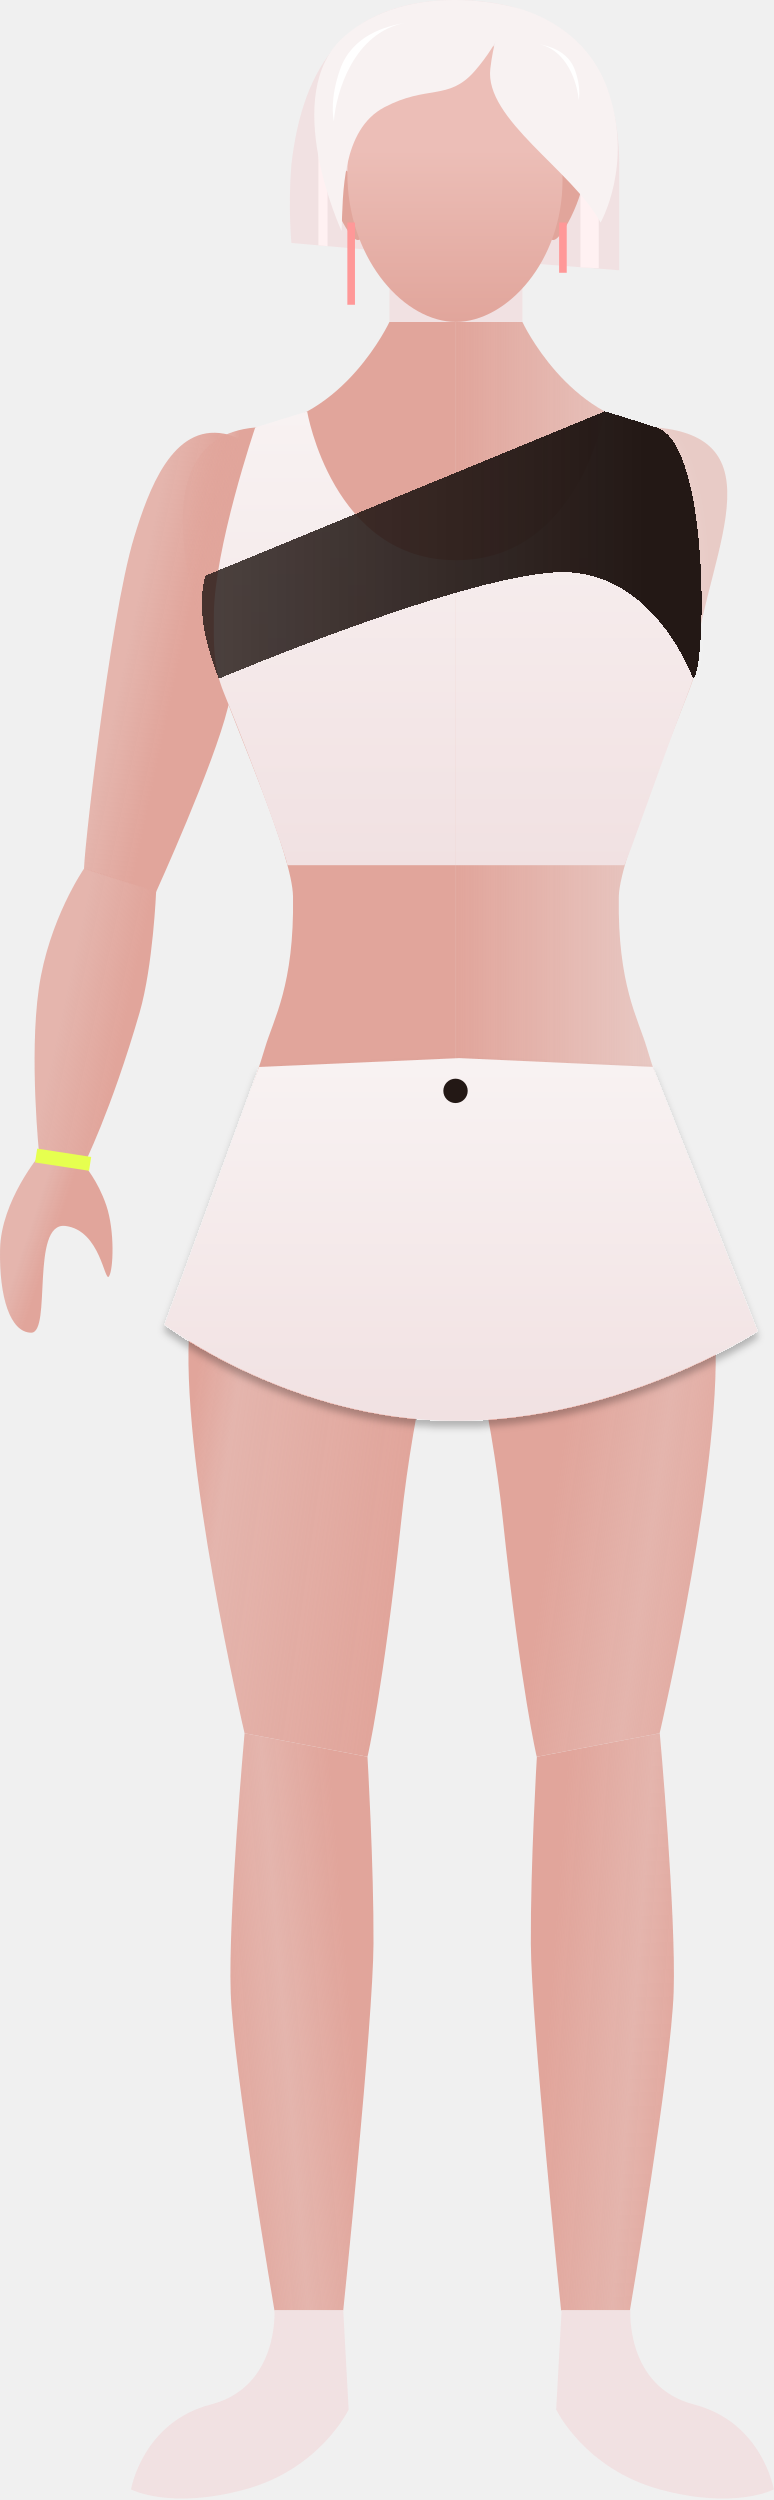
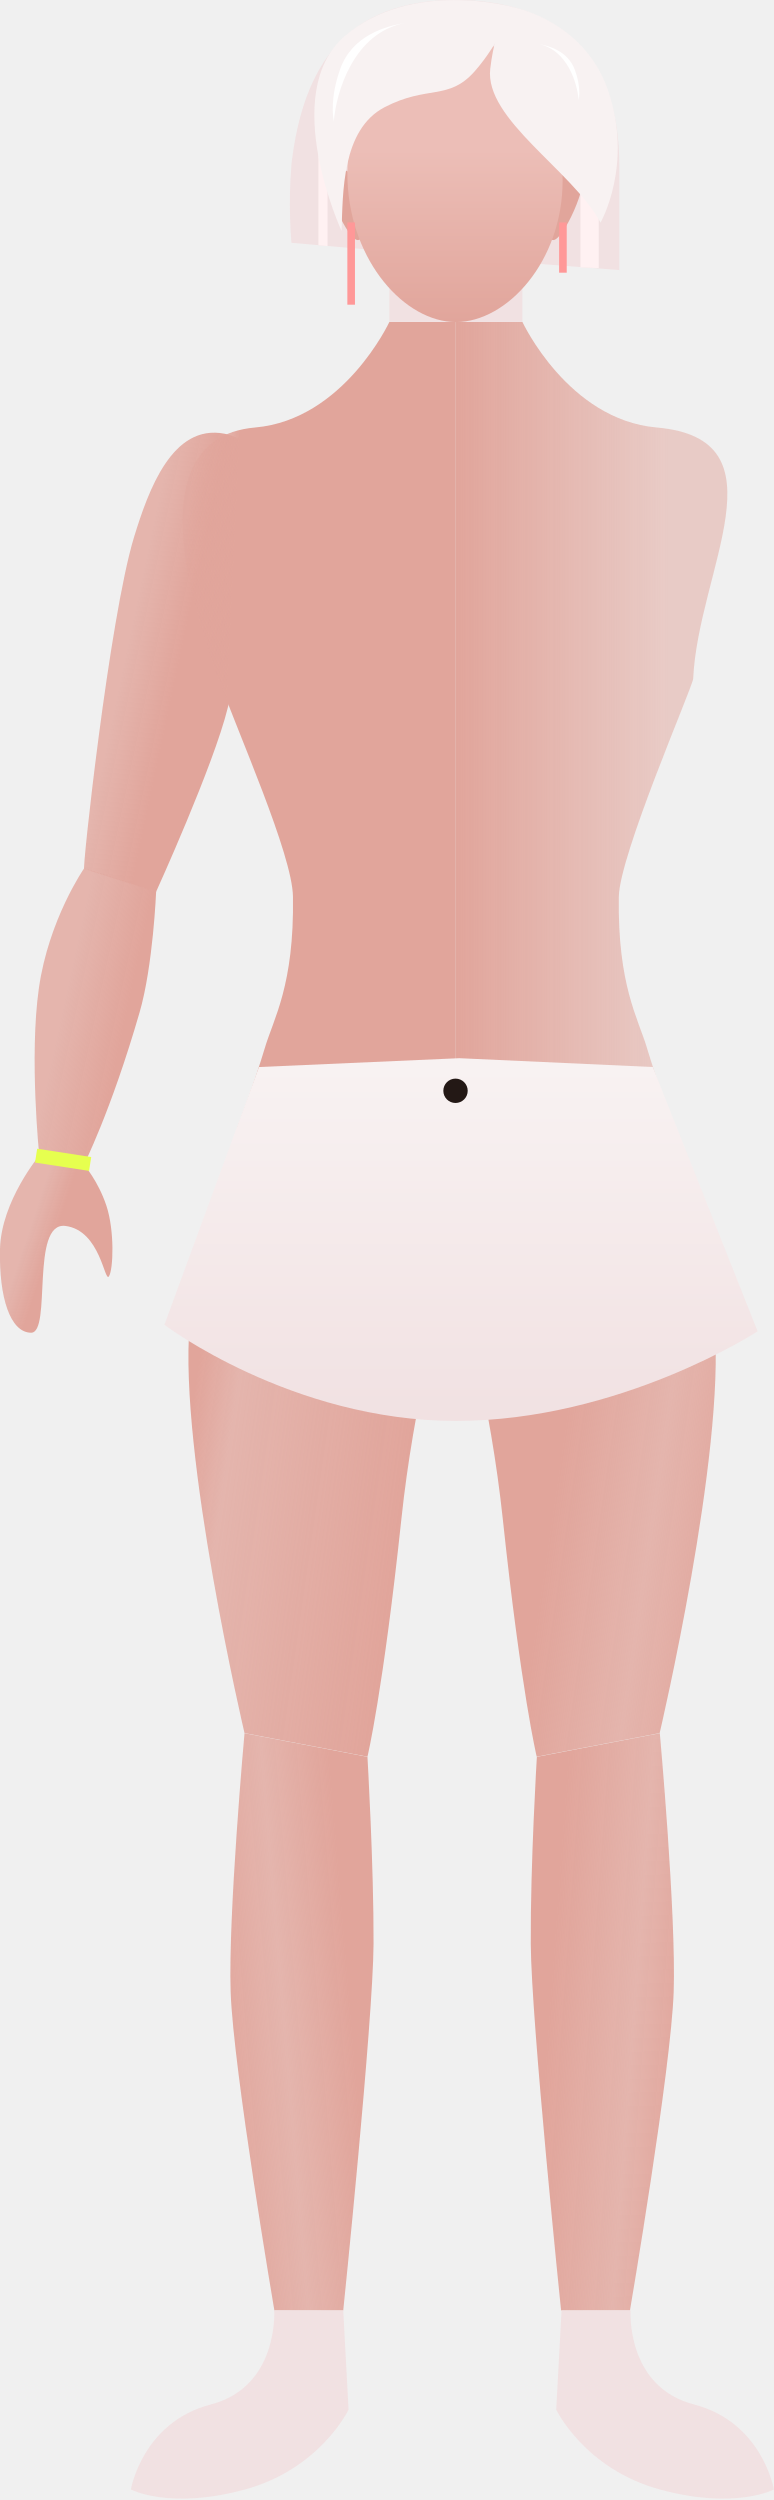
- <svg xmlns="http://www.w3.org/2000/svg" width="508" height="1641" viewBox="0 0 508 1641" fill="none">
-   <path d="M406.179 588.595C405.316 646.772 418.97 668.702 424.65 688.019C431.125 709.995 442.94 740.878 442.94 740.878H299.259V211.306H342.881C342.881 211.306 372.803 275.46 430.966 280.596C516.552 288.141 458.276 374.134 454.959 445.515C454.709 450.81 406.565 561.006 406.179 588.595Z" fill="url(#paint0_linear_710_3)" />
-   <path d="M147.424 284.747C113.117 277.998 97.531 321.654 88.057 352.583C71.653 406.034 53.364 574.907 55.341 570.316L102.462 585.474C102.462 585.474 140.313 502.208 149.537 464.62C158.784 427.032 203.679 295.815 147.424 284.747Z" fill="url(#paint1_linear_710_3)" />
-   <path d="M102.5 584.952L55.234 570.028C55.234 570.028 31.968 603.64 25.493 648.841C19.018 694.042 25.811 758.742 25.811 758.742L54.711 765.355C54.711 765.355 72.796 729.721 91.631 664.658C100.469 634.115 102.5 584.952 102.5 584.952Z" fill="url(#paint2_linear_710_3)" />
-   <path d="M55.091 764.565L26.191 757.952C26.191 757.952 0.699 788.268 0.04 819.992C-0.618 851.694 6.788 874.67 20.466 874.784C34.143 874.897 19.852 801.857 42.958 804.721C66.042 807.584 68.609 842.263 71.54 837.809C74.471 833.355 75.38 807.834 69.791 791.29C64.202 774.723 55.114 764.61 55.114 764.61L55.091 764.565Z" fill="url(#paint3_linear_710_3)" />
-   <path d="M192.339 588.595C193.203 646.772 179.548 668.702 173.868 688.019C167.393 709.995 155.578 740.878 155.578 740.878H299.259V211.306H255.637C255.637 211.306 225.715 275.46 167.552 280.596C81.966 288.141 136.357 425.107 143.56 445.515C155.76 480.171 191.953 561.006 192.339 588.595Z" fill="url(#paint4_linear_710_3)" />
-   <path d="M299.259 567.96V367.726C380.369 367.726 396.909 270.051 396.909 270.051L430.989 280.596C430.989 280.596 458.185 360.59 458.139 404.541C458.139 421.244 459.003 436.493 451.664 454.537C429.45 512.891 413.176 561.246 409.837 567.937H299.282" fill="url(#paint5_linear_710_3)" />
-   <path d="M299.259 567.96V367.726C218.149 367.726 201.609 270.051 201.609 270.051L167.529 280.596C167.529 280.596 140.333 360.59 140.379 404.541C140.379 421.244 139.515 436.493 146.854 454.537C170.278 512.055 187.204 560.347 188.681 567.937H299.236" fill="url(#paint6_linear_710_3)" />
-   <g filter="url(#filter0_d_710_3)">
-     <path d="M396.909 270.051L134.63 377.975C129.041 400.996 135.312 423.585 143.582 445.515C143.582 445.515 308.688 375.566 369.418 375.566C430.148 375.566 454.981 445.515 454.981 445.515C463.706 440.243 466.341 291.89 430.989 280.596C398 270.051 396.909 270.051 396.909 270.051Z" fill="url(#paint7_linear_710_3)" shape-rendering="crispEdges" />
+ <svg xmlns="http://www.w3.org/2000/svg" version="1.1" id="Layer_1" x="0px" y="0px" viewBox="0 0 508 1641" style="enable-background:new 0 0 508 1641;" xml:space="preserve">
+   <style type="text/css">
+ 	.st0{fill:url(#SVGID_1_);}
+ 	.st1{fill:url(#SVGID_00000133491711082077332650000007330376591829503674_);}
+ 	.st2{fill:url(#SVGID_00000038405831909705328020000017568556535846521518_);}
+ 	.st3{fill:url(#SVGID_00000128473732927920111600000018331255566968426428_);}
+ 	.st4{fill:url(#SVGID_00000148633191866579293500000002950571627525246086_);}
+ 	.st5{fill:#F1E1E2;}
+ 	.st6{fill:url(#SVGID_00000031923099790332239440000009250418657147006640_);}
+ 	.st7{fill:url(#SVGID_00000134250867363384230570000001471714817594782387_);}
+ 	.st8{fill:url(#SVGID_00000150792888885233649980000014664893442113776270_);}
+ 	.st9{fill:#E1A59B;}
+ 	.st10{fill:url(#SVGID_00000136410841077508105710000011087155841539214999_);}
+ 	.st11{fill:#FFF1F2;}
+ 	.st12{fill:#F8F2F2;}
+ 	.st13{fill:url(#SVGID_00000129194117606379138540000014597632920542064782_);}
+ 	.st14{fill:url(#SVGID_00000063599826927543884180000009670199996285129385_);}
+ 	.st15{fill:#FF9898;}
+ 	.st16{fill:#FFFFFF;}
+ 	.st17{fill:#E6FF4F;}
+ 	.st18{fill:#231815;}
+ </style>
+   <linearGradient id="SVGID_1_" gradientUnits="userSpaceOnUse" x1="439" y1="1165.908" x2="299" y2="1165.908" gradientTransform="matrix(1 0 0 -1 0 1642)">
+     <stop offset="0" style="stop-color:#E1A59B;stop-opacity:0.49" />
+     <stop offset="1" style="stop-color:#E1A59B" />
+   </linearGradient>
+   <path class="st0" d="M406.2,588.6c-0.9,58.2,12.8,80.1,18.5,99.4c6.5,22,18.3,52.9,18.3,52.9H299.3V211.3h43.6  c0,0,29.9,64.2,88.1,69.3c85.6,7.5,27.3,93.5,24,164.9C454.7,450.8,406.6,561,406.2,588.6z" />
+   <linearGradient id="SVGID_00000018227103298906464740000005930171291111003541_" gradientUnits="userSpaceOnUse" x1="83.54" y1="1215.638" x2="154.54" y2="1200.638" gradientTransform="matrix(1 0 0 -1 0 1642)">
+     <stop offset="0" style="stop-color:#E1A59B;stop-opacity:0.79" />
+     <stop offset="0.484" style="stop-color:#E1A59B" />
+     <stop offset="1" style="stop-color:#E1A59B" />
+   </linearGradient>
+   <path style="fill:url(#SVGID_00000018227103298906464740000005930171291111003541_);" d="M147.4,284.7  c-34.3-6.7-49.9,36.9-59.4,67.8C71.7,406,53.4,574.9,55.3,570.3l47.1,15.2c0,0,37.9-83.3,47.1-120.9  C158.8,427,203.7,295.8,147.4,284.7z" />
+   <linearGradient id="SVGID_00000080198649064961473160000006495248262178800018_" gradientUnits="userSpaceOnUse" x1="41.067" y1="977.331" x2="88.281" y2="967.069" gradientTransform="matrix(1 0 0 -1 0 1642)">
+     <stop offset="0" style="stop-color:#E1A59B;stop-opacity:0.79" />
+     <stop offset="0.854" style="stop-color:#E1A59B" />
+     <stop offset="1" style="stop-color:#E1A59B" />
+   </linearGradient>
+   <path style="fill:url(#SVGID_00000080198649064961473160000006495248262178800018_);" d="M102.5,585L55.2,570  c0,0-23.3,33.6-29.7,78.8s0.3,109.9,0.3,109.9l28.9,6.6c0,0,18.1-35.6,36.9-100.7C100.5,634.1,102.5,585,102.5,585z" />
+   <linearGradient id="SVGID_00000135692531286784176110000004568413182500557976_" gradientUnits="userSpaceOnUse" x1="17.426" y1="828.845" x2="58.446" y2="815.089" gradientTransform="matrix(1 0 0 -1 0 1642)">
+     <stop offset="0" style="stop-color:#E1A59B;stop-opacity:0.79" />
+     <stop offset="0.385" style="stop-color:#E1A59B" />
+     <stop offset="1" style="stop-color:#E1A59B" />
+   </linearGradient>
+   <path style="fill:url(#SVGID_00000135692531286784176110000004568413182500557976_);" d="M55.1,764.6L26.2,758  c0,0-25.5,30.3-26.2,62c-0.7,31.7,6.7,54.7,20.4,54.8c13.7,0.1-0.6-72.9,22.5-70.1c23.1,2.9,25.7,37.5,28.6,33.1  c2.9-4.5,3.8-30-1.7-46.5C64.2,774.7,55.1,764.6,55.1,764.6L55.1,764.6z" />
+   <linearGradient id="SVGID_00000120524902519058013140000007641713343999513485_" gradientUnits="userSpaceOnUse" x1="148.376" y1="1169.733" x2="117.376" y2="1171.233" gradientTransform="matrix(1 0 0 -1 0 1642)">
+     <stop offset="0" style="stop-color:#E1A59B" />
+     <stop offset="1" style="stop-color:#E1A59B;stop-opacity:0.32" />
+   </linearGradient>
+   <path style="fill:url(#SVGID_00000120524902519058013140000007641713343999513485_);" d="M192.3,588.6c0.9,58.2-12.8,80.1-18.5,99.4  c-6.5,22-18.3,52.9-18.3,52.9h143.7V211.3h-43.6c0,0-29.9,64.2-88.1,69.3c-85.6,7.5-31.2,144.5-24,164.9  C155.8,480.2,192,561,192.3,588.6z" />
+   <path class="st5" d="M342.9,151.6h-87.3v59.7h87.3V151.6z" />
+   <linearGradient id="SVGID_00000120536867056800853590000006209033161665275297_" gradientUnits="userSpaceOnUse" x1="127.717" y1="729.268" x2="273.106" y2="708.318" gradientTransform="matrix(1 0 0 -1 0 1642)">
+     <stop offset="0" style="stop-color:#E1A59B" />
+     <stop offset="0.187" style="stop-color:#E1A59B;stop-opacity:0.79" />
+     <stop offset="1" style="stop-color:#E1A59B" />
+   </linearGradient>
+   <path style="fill:url(#SVGID_00000120536867056800853590000006209033161665275297_);" d="M209.6,716.1c0,0-77.8,69.2-85.1,153.3  c-7.3,84.1,36,268.2,36,268.2l80.7,15.5c0,0,10.2-42.4,22.3-156.3c15.9-149,70.5-278.5,70.5-278.5L209.6,716.1L209.6,716.1z" />
+   <linearGradient id="SVGID_00000014621669291821035530000007451058720587561117_" gradientUnits="userSpaceOnUse" x1="371.076" y1="706.942" x2="495.607" y2="688.552" gradientTransform="matrix(1 0 0 -1 0 1642)">
+     <stop offset="0" style="stop-color:#E1A59B" />
+     <stop offset="0.524" style="stop-color:#E1A59B;stop-opacity:0.79" />
+     <stop offset="1" style="stop-color:#E1A59B" />
+   </linearGradient>
+   <path style="fill:url(#SVGID_00000014621669291821035530000007451058720587561117_);" d="M383.9,716.1c0,0,77.8,69.2,85.1,153.3  s-36,268.2-36,268.2l-80.7,15.5c0,0-10.2-42.4-22.3-156.3c-15.9-149-70.5-278.5-70.5-278.5L383.9,716.1L383.9,716.1z" />
+   <g>
+     <linearGradient id="SVGID_00000064320240446110851090000012451435452372897187_" gradientUnits="userSpaceOnUse" x1="302.644" y1="941.641" x2="302.644" y2="709.363" gradientTransform="matrix(1 0 0 -1 0 1642)">
+       <stop offset="0" style="stop-color:#F8F2F2" />
+       <stop offset="1" style="stop-color:#F1E1E2" />
+     </linearGradient>
+     <path style="fill:url(#SVGID_00000064320240446110851090000012451435452372897187_);" d="M170,700.4l131.5-5.8l127,5.8l68.8,173.5   c0,0-90.3,58.8-198.1,58.8c-107.8,0-191.3-63.1-191.3-63.1L170,700.4z" />
  </g>
-   <path d="M342.927 151.606H255.637V211.306H342.927V151.606Z" fill="#F1E1E2" />
-   <path d="M209.584 716.131C209.584 716.131 131.813 785.33 124.52 869.46C117.227 953.59 160.531 1137.69 160.531 1137.69L241.21 1153.14C241.21 1153.14 251.366 1110.74 263.521 996.882C279.425 847.848 333.998 718.403 333.998 718.403L209.561 716.108L209.584 716.131Z" fill="url(#paint8_linear_710_3)" />
-   <path d="M383.936 716.131C383.936 716.131 461.707 785.33 469 869.46C476.293 953.59 432.989 1137.69 432.989 1137.69L352.31 1153.14C352.31 1153.14 342.154 1110.74 329.999 996.882C314.095 847.848 259.522 718.403 259.522 718.403L383.959 716.108L383.936 716.131Z" fill="url(#paint9_linear_710_3)" />
-   <g filter="url(#filter1_d_710_3)">
-     <path d="M170.005 700.359L301.5 694.549L428.513 700.359L497.354 873.846C497.354 873.846 407.02 932.637 299.259 932.637C191.499 932.637 107.935 869.528 107.935 869.528L170.005 700.359Z" fill="url(#paint10_linear_710_3)" />
-   </g>
-   <path d="M299.077 0.049C227.964 0.049 198.928 42.069 191.271 107.882C189 135.549 191.271 159.514 191.271 159.514L299.077 169.036V0.049Z" fill="#F1E1E2" />
-   <path d="M298.668 0.049C369.782 0.049 406.474 40.796 406.474 107.882C406.474 151.629 406.474 177.422 406.474 177.422L298.668 169.036V0.049Z" fill="#F1E1E2" />
-   <path d="M382 111.975C377.6 106.375 365.833 114.309 360.5 118.975C358.333 125.142 354 139.175 354 145.975C354 154.475 356 154.975 362.5 157.475C369 159.975 387.5 118.975 382 111.975Z" fill="#E1A59B" />
-   <path d="M216.008 111.975C220.408 106.375 232.175 114.309 237.508 118.975C239.675 125.142 244.008 139.175 244.008 145.975C244.008 154.475 242.008 154.975 235.508 157.475C229.008 159.975 210.508 118.975 216.008 111.975Z" fill="#E1A59B" />
-   <path d="M299.259 25.456C259.454 25.456 226.01 65.181 228.1 118.518C230.19 171.854 265.883 211.306 299.259 211.306C332.635 211.306 369.236 171.582 369.236 118.381C369.236 65.181 342.2 25.456 299.259 25.456Z" fill="url(#paint11_linear_710_3)" />
-   <path d="M209 84.049H215V161.549L209 161.049V84.049Z" fill="#FFF1F2" />
-   <path d="M381 97.049H393V176.049L381 175.549V97.049Z" fill="#FFF1F2" />
-   <path d="M224.215 151.606C225.147 127.13 224.215 85.134 252.365 70.362C280.515 55.59 294.352 66.203 311.437 46.819C328.522 27.434 336.5 4.549 336.5 4.549C336.5 4.549 269.541 -13.995 226.101 23.797C182.66 61.59 224.192 151.606 224.192 151.606H224.215Z" fill="#F8F2F2" />
-   <path d="M394.206 146.061C375.689 111.836 317.912 78.157 321.843 45.069C325.773 11.98 336.5 4.549 336.5 4.549C336.5 4.549 383.099 13.217 399 59.049C416 108.049 394.228 146.061 394.228 146.061H394.206Z" fill="#F8F2F2" />
-   <path d="M160.531 1137.69C160.531 1137.69 149.762 1256.95 151.421 1307.49C153.079 1358.04 180.139 1516.55 180.139 1516.55H225.306C225.306 1516.55 244.913 1326.63 245.163 1275.95C245.413 1225.27 241.21 1153.14 241.21 1153.14L160.531 1137.69Z" fill="url(#paint12_linear_710_3)" />
-   <path d="M433.079 1137.69C433.079 1137.69 443.848 1256.95 442.19 1307.49C440.531 1358.04 413.472 1516.55 413.472 1516.55H368.305C368.305 1516.55 348.697 1326.63 348.447 1275.95C348.175 1223.61 352.401 1153.14 352.401 1153.14L433.079 1137.69Z" fill="url(#paint13_linear_710_3)" />
-   <path d="M225.306 1516.55L228.85 1581.63C228.85 1581.63 210.288 1620.58 160.872 1634.06C111.456 1647.54 85.987 1634.06 85.987 1634.06C85.987 1634.06 93.485 1589.93 138.402 1578.29C183.319 1566.66 180.139 1516.52 180.139 1516.52H225.306V1516.55Z" fill="#F1E1E2" />
-   <path d="M368.623 1516.55L365.079 1581.63C365.079 1581.63 383.641 1620.58 433.057 1634.06C482.473 1647.54 507.942 1634.06 507.942 1634.06C507.942 1634.06 500.444 1589.93 455.527 1578.29C410.61 1566.66 413.79 1516.52 413.79 1516.52H368.623V1516.55Z" fill="#F1E1E2" />
-   <rect x="228" y="146.049" width="5" height="54" fill="#FF9898" />
-   <rect x="367" y="146.049" width="5" height="33" fill="#FF9898" />
-   <path d="M223.218 45.6C231.219 22.825 253.813 17.083 266.239 14.951C232.068 21.156 220.598 60.706 219.134 79.705C218.581 76.42 216.608 64.416 223.218 45.6Z" fill="white" />
-   <path d="M377.521 46.312C372.961 33.331 360.082 30.058 353 28.843C372.477 32.38 379.015 54.923 379.849 65.752C380.165 63.88 381.289 57.038 377.521 46.312Z" fill="white" />
-   <rect x="24.4" y="753.952" width="35.876" height="9.191" transform="rotate(8.76329 24.4 753.952)" fill="#E6FF4F" />
-   <circle cx="299" cy="716.049" r="8" fill="#231815" />
-   <defs>
-     <filter id="filter0_d_710_3" x="132.502" y="266.051" width="336.048" height="183.464" filterUnits="userSpaceOnUse" color-interpolation-filters="sRGB">
-       <feFlood flood-opacity="0" result="BackgroundImageFix" />
-       <feColorMatrix in="SourceAlpha" type="matrix" values="0 0 0 0 0 0 0 0 0 0 0 0 0 0 0 0 0 0 127 0" result="hardAlpha" />
-       <feOffset dx="4" />
-       <feGaussianBlur stdDeviation="2" />
-       <feComposite in2="hardAlpha" operator="out" />
-       <feColorMatrix type="matrix" values="0 0 0 0 1 0 0 0 0 1 0 0 0 0 1 0 0 0 0.04 0" />
-       <feBlend mode="normal" in2="BackgroundImageFix" result="effect1_dropShadow_710_3" />
-       <feBlend mode="normal" in="SourceGraphic" in2="effect1_dropShadow_710_3" result="shape" />
-     </filter>
-     <filter id="filter1_d_710_3" x="102.935" y="693.549" width="399.419" height="248.087" filterUnits="userSpaceOnUse" color-interpolation-filters="sRGB">
-       <feFlood flood-opacity="0" result="BackgroundImageFix" />
-       <feColorMatrix in="SourceAlpha" type="matrix" values="0 0 0 0 0 0 0 0 0 0 0 0 0 0 0 0 0 0 127 0" result="hardAlpha" />
-       <feOffset dy="4" />
-       <feGaussianBlur stdDeviation="2.5" />
-       <feComposite in2="hardAlpha" operator="out" />
-       <feColorMatrix type="matrix" values="0 0 0 0 0 0 0 0 0 0 0 0 0 0 0 0 0 0 0.25 0" />
-       <feBlend mode="normal" in2="BackgroundImageFix" result="effect1_dropShadow_710_3" />
-       <feBlend mode="normal" in="SourceGraphic" in2="effect1_dropShadow_710_3" result="shape" />
-     </filter>
-     <linearGradient id="paint0_linear_710_3" x1="439" y1="741.049" x2="299" y2="741.049" gradientUnits="userSpaceOnUse">
-       <stop stop-color="#E1A59B" stop-opacity="0.49" />
-       <stop offset="1" stop-color="#E1A59B" />
-     </linearGradient>
-     <linearGradient id="paint1_linear_710_3" x1="55" y1="561.452" x2="126" y2="576.452" gradientUnits="userSpaceOnUse">
-       <stop stop-color="#E1A59B" stop-opacity="0.79" />
-       <stop offset="0.484" stop-color="#E1A59B" />
-       <stop offset="1" stop-color="#E1A59B" />
-     </linearGradient>
-     <linearGradient id="paint2_linear_710_3" x1="22.567" y1="749.788" x2="69.781" y2="760.05" gradientUnits="userSpaceOnUse">
-       <stop stop-color="#E1A59B" stop-opacity="0.79" />
-       <stop offset="0.854" stop-color="#E1A59B" />
-       <stop offset="1" stop-color="#E1A59B" />
-     </linearGradient>
-     <linearGradient id="paint3_linear_710_3" x1="-0.119" y1="865.473" x2="40.901" y2="879.229" gradientUnits="userSpaceOnUse">
-       <stop stop-color="#E1A59B" stop-opacity="0.79" />
-       <stop offset="0.385" stop-color="#E1A59B" />
-       <stop offset="1" stop-color="#E1A59B" />
-     </linearGradient>
-     <linearGradient id="paint4_linear_710_3" x1="155.5" y1="325.049" x2="124.5" y2="323.549" gradientUnits="userSpaceOnUse">
-       <stop stop-color="#E1A59B" />
-       <stop offset="1" stop-color="#E1A59B" stop-opacity="0.32" />
-     </linearGradient>
-     <linearGradient id="paint5_linear_710_3" x1="378.715" y1="270.051" x2="378.715" y2="567.96" gradientUnits="userSpaceOnUse">
-       <stop stop-color="#F8F2F2" />
-       <stop offset="1" stop-color="#F1E1E2" />
-     </linearGradient>
-     <linearGradient id="paint6_linear_710_3" x1="219.803" y1="270.051" x2="219.803" y2="567.96" gradientUnits="userSpaceOnUse">
-       <stop stop-color="#F8F2F2" />
-       <stop offset="1" stop-color="#F1E1E2" />
-     </linearGradient>
-     <linearGradient id="paint7_linear_710_3" x1="423.5" y1="445.049" x2="141.5" y2="445.049" gradientUnits="userSpaceOnUse">
-       <stop stop-color="#231815" />
-       <stop offset="1" stop-color="#231815" stop-opacity="0.81" />
-     </linearGradient>
-     <linearGradient id="paint8_linear_710_3" x1="99.5" y1="1108.55" x2="244.889" y2="1129.5" gradientUnits="userSpaceOnUse">
-       <stop stop-color="#E1A59B" />
-       <stop offset="0.187" stop-color="#E1A59B" stop-opacity="0.79" />
-       <stop offset="1" stop-color="#E1A59B" />
-     </linearGradient>
-     <linearGradient id="paint9_linear_710_3" x1="349" y1="1084.55" x2="473.531" y2="1102.94" gradientUnits="userSpaceOnUse">
-       <stop stop-color="#E1A59B" />
-       <stop offset="0.524" stop-color="#E1A59B" stop-opacity="0.79" />
-       <stop offset="1" stop-color="#E1A59B" />
-     </linearGradient>
-     <linearGradient id="paint10_linear_710_3" x1="302.644" y1="700.359" x2="302.644" y2="932.637" gradientUnits="userSpaceOnUse">
-       <stop stop-color="#F8F2F2" />
-       <stop offset="1" stop-color="#F1E1E2" />
-     </linearGradient>
-     <linearGradient id="paint11_linear_710_3" x1="298.622" y1="25.456" x2="298.622" y2="211.306" gradientUnits="userSpaceOnUse">
-       <stop offset="0.391" stop-color="#ECBEB7" />
-       <stop offset="1" stop-color="#E1A59B" />
-     </linearGradient>
-     <linearGradient id="paint12_linear_710_3" x1="151" y1="1486.35" x2="243.466" y2="1478.64" gradientUnits="userSpaceOnUse">
-       <stop stop-color="#E1A59B" />
-       <stop offset="0.524" stop-color="#E1A59B" stop-opacity="0.79" />
-       <stop offset="1" stop-color="#E1A59B" />
-     </linearGradient>
-     <linearGradient id="paint13_linear_710_3" x1="348.188" y1="1486.35" x2="438.825" y2="1493.01" gradientUnits="userSpaceOnUse">
-       <stop stop-color="#E1A59B" />
-       <stop offset="0.615" stop-color="#E1A59B" stop-opacity="0.79" />
-       <stop offset="1" stop-color="#E1A59B" />
-     </linearGradient>
-   </defs>
+   <path class="st5" d="M299.1,0c-71.1,0-100.1,42-107.8,107.8c-2.3,27.7,0,51.6,0,51.6l107.8,9.5V0z" />
+   <path class="st5" d="M298.7,0c71.1,0,107.8,40.7,107.8,107.8c0,43.7,0,69.5,0,69.5L298.7,169V0z" />
+   <path class="st9" d="M382,112c-4.4-5.6-16.2,2.3-21.5,7c-2.2,6.2-6.5,20.2-6.5,27c0,8.5,2,9,8.5,11.5S387.5,119,382,112z" />
+   <path class="st9" d="M216,112c4.4-5.6,16.2,2.3,21.5,7c2.2,6.2,6.5,20.2,6.5,27c0,8.5-2,9-8.5,11.5S210.5,119,216,112z" />
+   <linearGradient id="SVGID_00000128447559500374432470000000100243889192674971_" gradientUnits="userSpaceOnUse" x1="298.622" y1="1616.543" x2="298.622" y2="1430.694" gradientTransform="matrix(1 0 0 -1 0 1642)">
+     <stop offset="0.391" style="stop-color:#ECBEB7" />
+     <stop offset="1" style="stop-color:#E1A59B" />
+   </linearGradient>
+   <path style="fill:url(#SVGID_00000128447559500374432470000000100243889192674971_);" d="M299.3,25.5c-39.8,0-73.2,39.7-71.2,93.1  c2.1,53.3,37.8,92.8,71.2,92.8s70-39.7,70-92.9C369.2,65.2,342.2,25.5,299.3,25.5z" />
+   <path class="st11" d="M209,84h6v77.5l-6-0.5V84z" />
+   <path class="st11" d="M381,97h12v79l-12-0.5V97z" />
+   <path class="st12" d="M224.2,151.6c0.9-24.5,0-66.5,28.2-81.2s42-4.2,59.1-23.5c17.1-19.4,25.1-42.3,25.1-42.3s-67-18.5-110.4,19.2  C182.7,61.6,224.2,151.6,224.2,151.6L224.2,151.6z" />
+   <path class="st12" d="M394.2,146.1c-18.5-34.2-76.3-67.9-72.4-101c3.9-33.1,14.7-40.5,14.7-40.5S383.1,13.2,399,59  C416,108,394.2,146.1,394.2,146.1L394.2,146.1z" />
+   <linearGradient id="SVGID_00000130627674881447593640000018261673724962867603_" gradientUnits="userSpaceOnUse" x1="138.104" y1="310.31" x2="230.57" y2="318.019" gradientTransform="matrix(1 0 0 -1 0 1642)">
+     <stop offset="0" style="stop-color:#E1A59B" />
+     <stop offset="0.524" style="stop-color:#E1A59B;stop-opacity:0.79" />
+     <stop offset="1" style="stop-color:#E1A59B" />
+   </linearGradient>
+   <path style="fill:url(#SVGID_00000130627674881447593640000018261673724962867603_);" d="M160.5,1137.7c0,0-10.8,119.3-9.1,169.8  c1.7,50.6,28.7,209.1,28.7,209.1h45.2c0,0,19.6-189.9,19.9-240.6c0.2-50.7-4-122.8-4-122.8L160.5,1137.7z" />
+   <linearGradient id="SVGID_00000183251064939562828470000005950808722843332753_" gradientUnits="userSpaceOnUse" x1="360.107" y1="317.862" x2="450.744" y2="311.202" gradientTransform="matrix(1 0 0 -1 0 1642)">
+     <stop offset="0" style="stop-color:#E1A59B" />
+     <stop offset="0.615" style="stop-color:#E1A59B;stop-opacity:0.79" />
+     <stop offset="1" style="stop-color:#E1A59B" />
+   </linearGradient>
+   <path style="fill:url(#SVGID_00000183251064939562828470000005950808722843332753_);" d="M433.1,1137.7c0,0,10.8,119.3,9.1,169.8  c-1.7,50.6-28.7,209.1-28.7,209.1h-45.2c0,0-19.6-189.9-19.9-240.6c-0.3-52.3,4-122.8,4-122.8L433.1,1137.7z" />
+   <path class="st5" d="M225.3,1516.6l3.5,65.1c0,0-18.6,38.9-68,52.4c-49.4,13.5-74.9,0-74.9,0s7.5-44.1,52.4-55.8  c44.9-11.6,41.7-61.8,41.7-61.8L225.3,1516.6L225.3,1516.6z" />
+   <path class="st5" d="M368.6,1516.6l-3.5,65.1c0,0,18.6,38.9,68,52.4c49.4,13.5,74.9,0,74.9,0s-7.5-44.1-52.4-55.8  c-44.9-11.6-41.7-61.8-41.7-61.8L368.6,1516.6L368.6,1516.6z" />
+   <rect x="228" y="146" class="st15" width="5" height="54" />
+   <rect x="367" y="146" class="st15" width="5" height="33" />
+   <path class="st16" d="M223.2,45.6c8-22.8,30.6-28.5,43-30.6c-34.2,6.2-45.6,45.8-47.1,64.8C218.6,76.4,216.6,64.4,223.2,45.6z" />
+   <path class="st16" d="M377.5,46.3c-4.6-13-17.4-16.3-24.5-17.5c19.5,3.5,26,26.1,26.8,36.9C380.2,63.9,381.3,57,377.5,46.3z" />
+   <rect x="36.8" y="743.3" transform="matrix(0.1524 -0.9883 0.9883 0.1524 -717.2235 686.1967)" class="st17" width="9.2" height="35.9" />
+   <circle class="st18" cx="299" cy="716" r="8" />
</svg>
